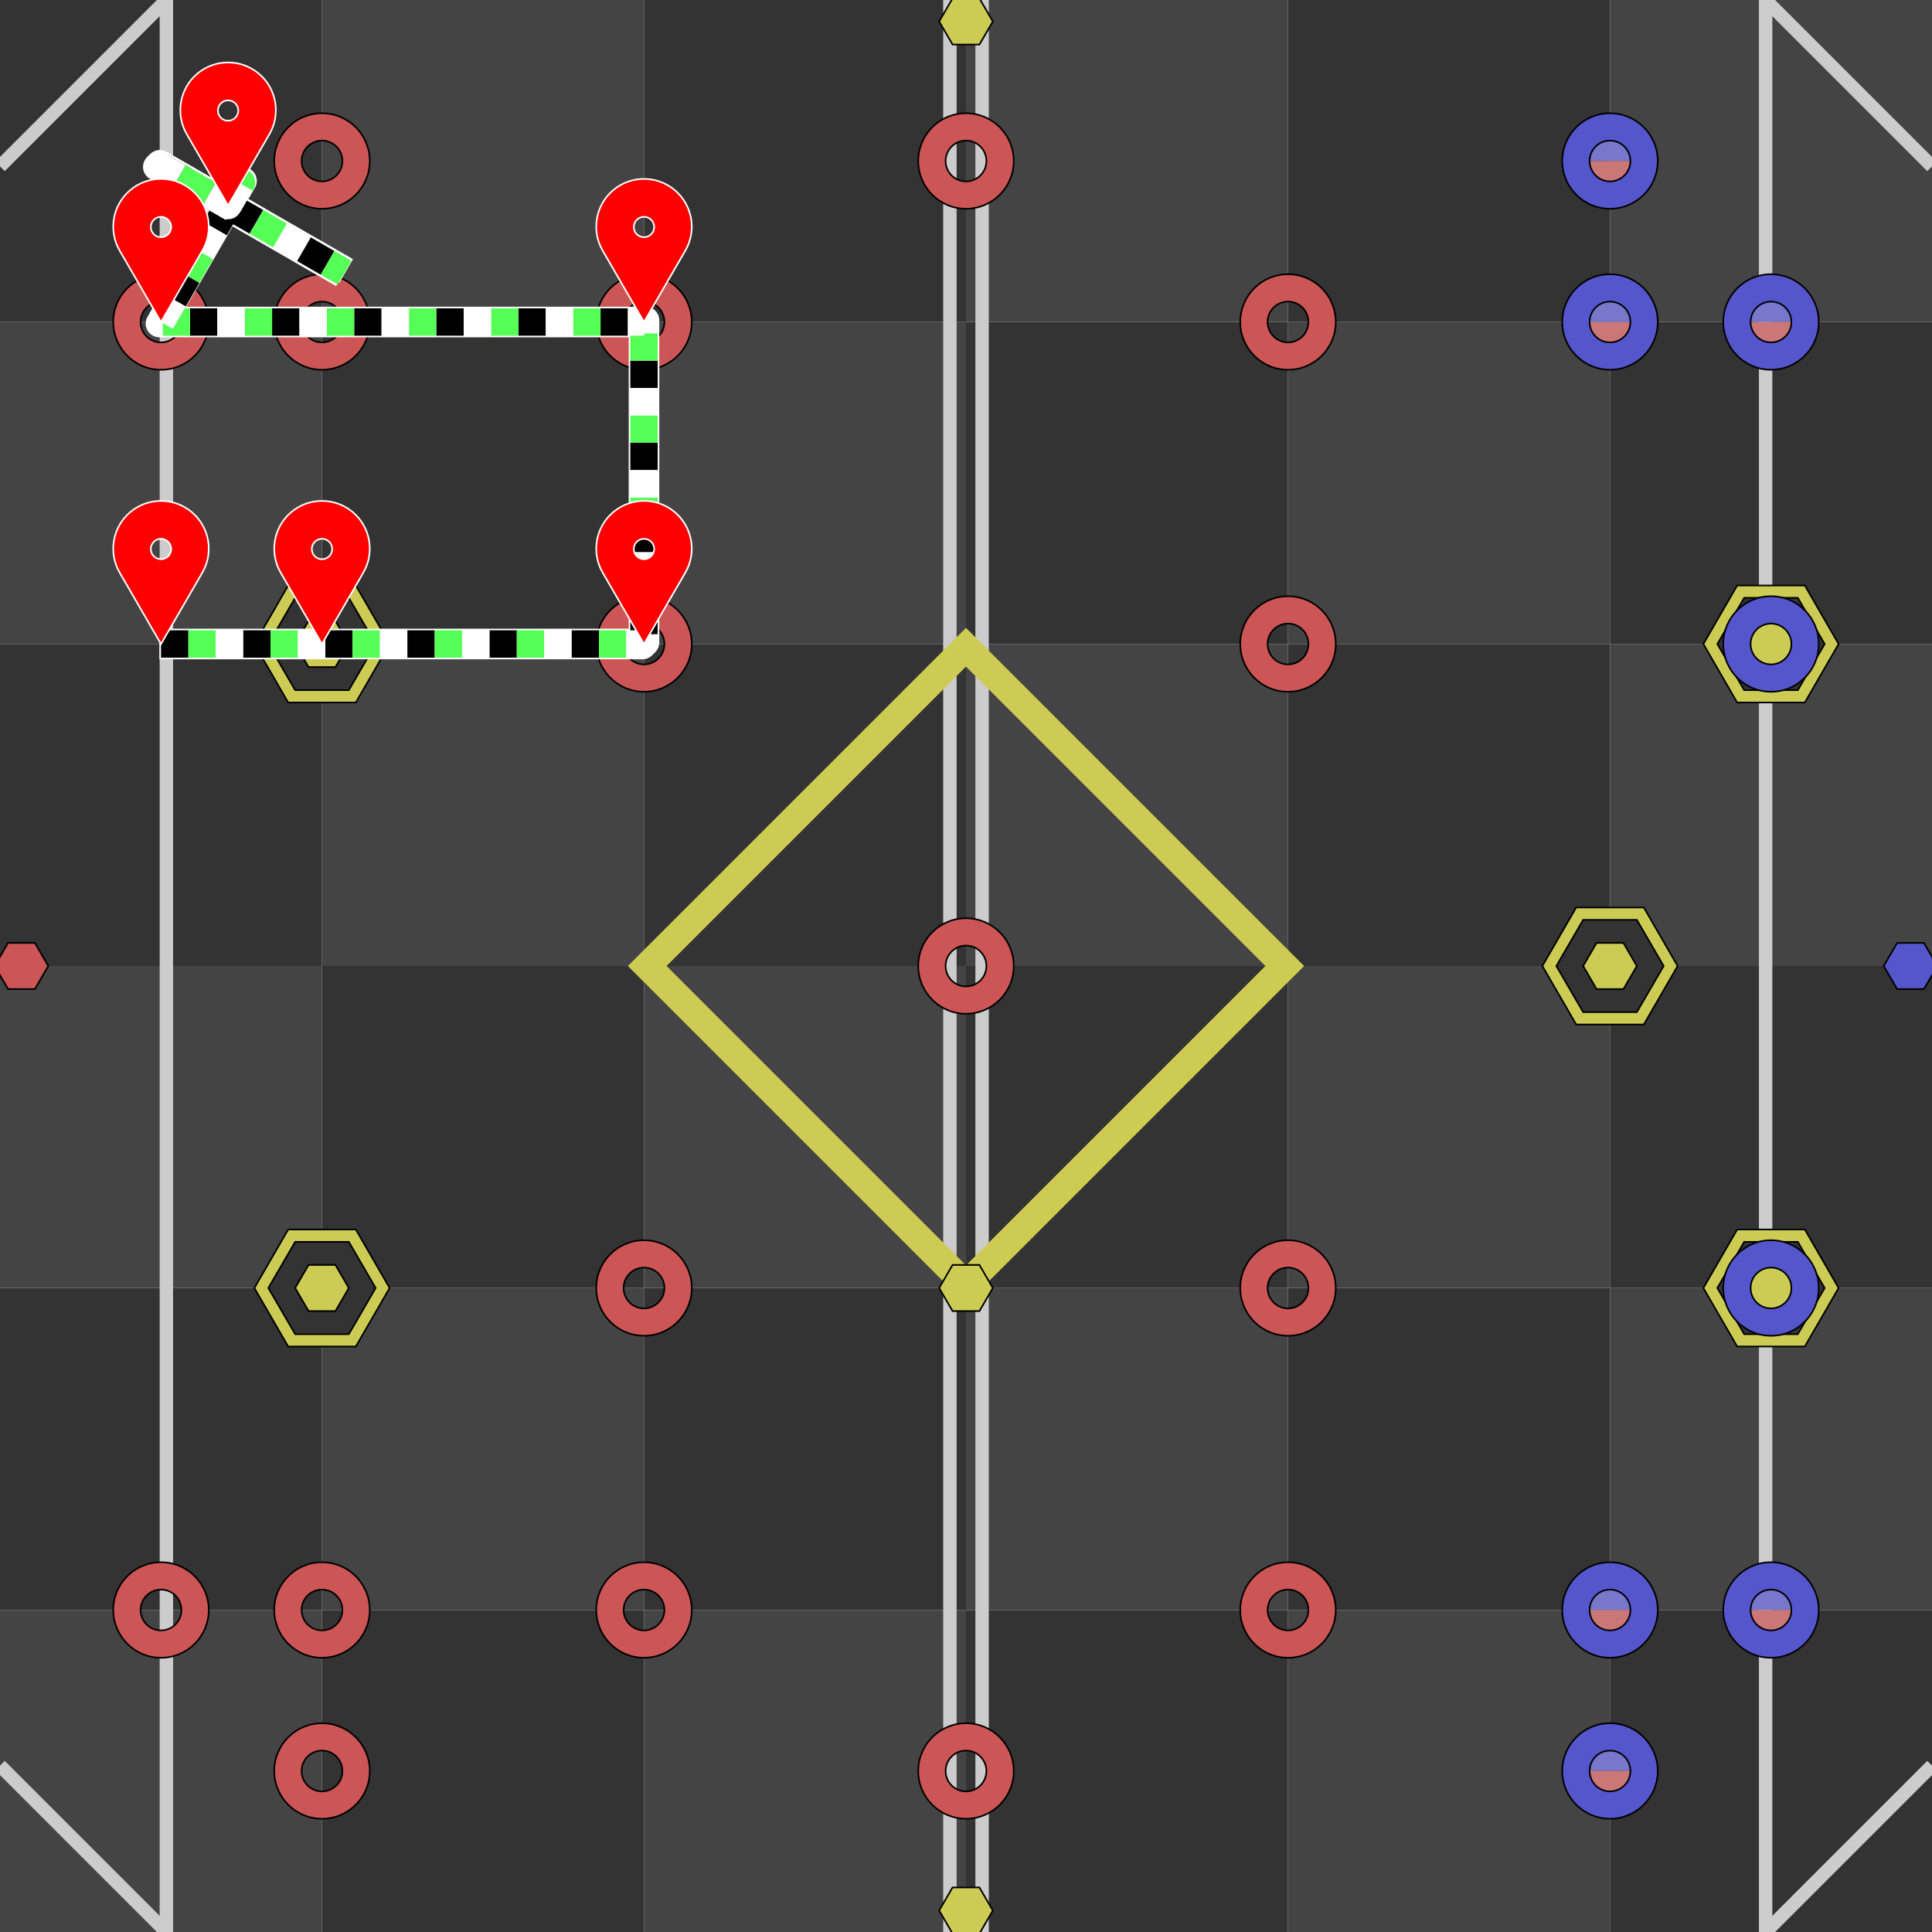
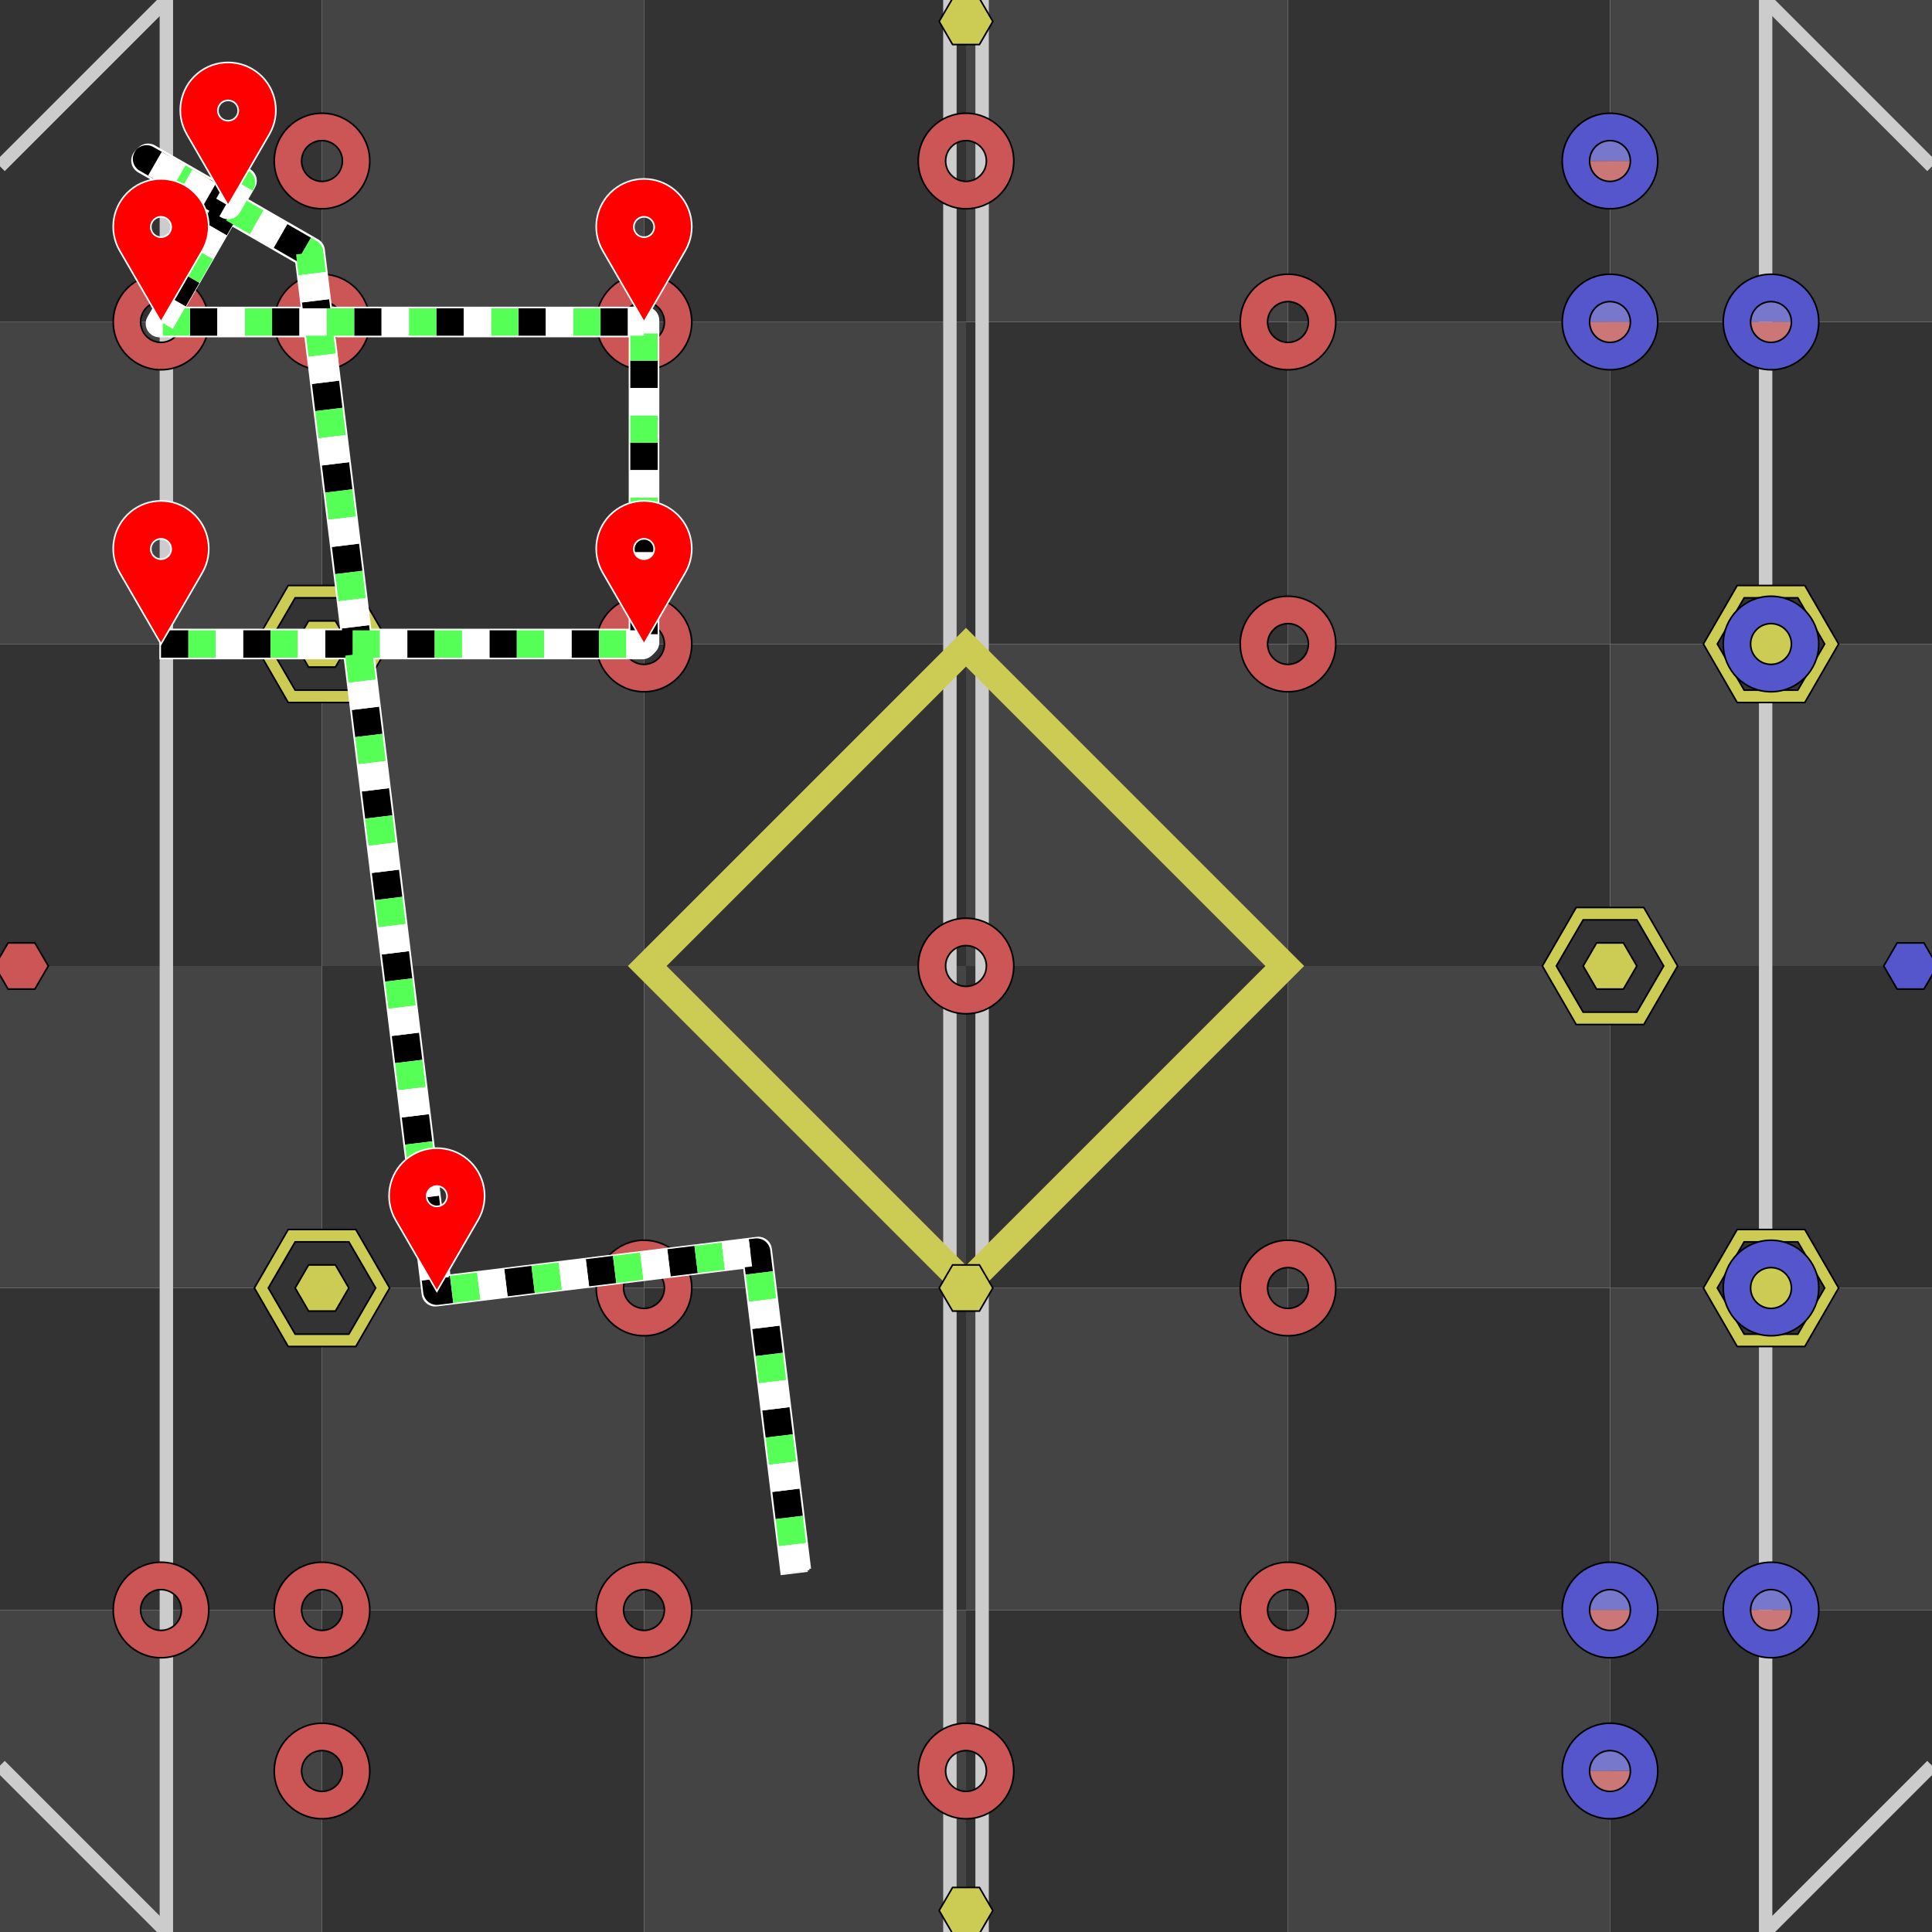
<svg xmlns="http://www.w3.org/2000/svg" version="1.1" width="600" height="600" viewBox="-1800 -1800 3600 3600">
  <g transform="scale(1, -1)">
    <rect x="-1800" y="-1800" width="600" height="600" fill="#444444" />
    <rect x="-1800" y="-1200" width="600" height="600" fill="#333333" />
    <rect x="-1800" y="-600" width="600" height="600" fill="#444444" />
    <rect x="-1800" y="0" width="600" height="600" fill="#333333" />
    <rect x="-1800" y="600" width="600" height="600" fill="#444444" />
    <rect x="-1800" y="1200" width="600" height="600" fill="#333333" />
    <rect x="-1200" y="-1800" width="600" height="600" fill="#333333" />
    <rect x="-1200" y="-1200" width="600" height="600" fill="#444444" />
    <rect x="-1200" y="-600" width="600" height="600" fill="#333333" />
    <rect x="-1200" y="0" width="600" height="600" fill="#444444" />
    <rect x="-1200" y="600" width="600" height="600" fill="#333333" />
    <rect x="-1200" y="1200" width="600" height="600" fill="#444444" />
    <rect x="-600" y="-1800" width="600" height="600" fill="#444444" />
    <rect x="-600" y="-1200" width="600" height="600" fill="#333333" />
    <rect x="-600" y="-600" width="600" height="600" fill="#444444" />
    <rect x="-600" y="0" width="600" height="600" fill="#333333" />
    <rect x="-600" y="600" width="600" height="600" fill="#444444" />
    <rect x="-600" y="1200" width="600" height="600" fill="#333333" />
    <rect x="0" y="-1800" width="600" height="600" fill="#333333" />
    <rect x="0" y="-1200" width="600" height="600" fill="#444444" />
    <rect x="0" y="-600" width="600" height="600" fill="#333333" />
    <rect x="0" y="0" width="600" height="600" fill="#444444" />
    <rect x="0" y="600" width="600" height="600" fill="#333333" />
    <rect x="0" y="1200" width="600" height="600" fill="#444444" />
    <rect x="600" y="-1800" width="600" height="600" fill="#444444" />
    <rect x="600" y="-1200" width="600" height="600" fill="#333333" />
    <rect x="600" y="-600" width="600" height="600" fill="#444444" />
    <rect x="600" y="0" width="600" height="600" fill="#333333" />
    <rect x="600" y="600" width="600" height="600" fill="#444444" />
    <rect x="600" y="1200" width="600" height="600" fill="#333333" />
    <rect x="1200" y="-1800" width="600" height="600" fill="#333333" />
    <rect x="1200" y="-1200" width="600" height="600" fill="#444444" />
    <rect x="1200" y="-600" width="600" height="600" fill="#333333" />
    <rect x="1200" y="0" width="600" height="600" fill="#444444" />
    <rect x="1200" y="600" width="600" height="600" fill="#333333" />
    <rect x="1200" y="1200" width="600" height="600" fill="#444444" />
    <line x1="-1490" y1="-1800" x2="-1490" y2="1800" stroke="#cccccc" stroke-width="25" />
    <line x1="-30" y1="-1800" x2="-30" y2="1800" stroke="#cccccc" stroke-width="25" />
    <line x1="30" y1="-1800" x2="30" y2="1800" stroke="#cccccc" stroke-width="25" />
    <line x1="1490" y1="-1800" x2="1490" y2="1800" stroke="#cccccc" stroke-width="25" />
    <line x1="-1800" y1="-1490" x2="-1490" y2="-1800" stroke="#cccccc" stroke-width="25" />
    <line x1="1800" y1="-1490" x2="1490" y2="-1800" stroke="#cccccc" stroke-width="25" />
    <line x1="-1800" y1="1490" x2="-1490" y2="1800" stroke="#cccccc" stroke-width="25" />
    <line x1="1800" y1="1490" x2="1490" y2="1800" stroke="#cccccc" stroke-width="25" />
    <rect x="-420" y="-420" width="840" height="840" transform="rotate(45)" stroke="#cccc55" fill="none" stroke-width="51" />
    <polygon points="-1710,0 -1735,43 -1785,43 -1810,0 -1785,-43 -1735,-43" fill="#cc5555" stroke="#000000" stroke-width="3" />
    <polygon points="1810,0 1785,43 1735,43 1710,0 1735,-43 1785,-43" fill="#5555cc" stroke="#000000" stroke-width="3" />
    <polygon points="50,1760 25,1803 -25,1803 -50,1760 -25,1717 25,1717" fill="#cccc55" stroke="#000000" stroke-width="3" />
    <polygon points="50,-600 25,-557 -25,-557 -50,-600 -25,-643 25,-643" fill="#cccc55" stroke="#000000" stroke-width="3" />
    <polygon points="50,-1760 25,-1717 -25,-1717 -50,-1760 -25,-1803 25,-1803" fill="#cccc55" stroke="#000000" stroke-width="3" />
    <polygon points="-1074,600 -1137,709 -1263,709 -1326,600 -1263,491 -1137,491" fill="#cccc55" stroke="#000000" stroke-width="3" />
    <polygon points="-1100,600 -1150,686 -1250,686 -1300,600 -1250,514 -1150,514" fill="#333333" stroke="#000000" stroke-width="3" />
    <polygon points="-1150,600 -1175,643 -1225,643 -1250,600 -1225,557 -1175,557" fill="#cccc55" stroke="#000000" stroke-width="3" />
    <polygon points="1626,600 1563,709 1437,709 1374,600 1437,491 1563,491" fill="#cccc55" stroke="#000000" stroke-width="3" />
    <polygon points="1600,600 1550,686 1450,686 1400,600 1450,514 1550,514" fill="#333333" stroke="#000000" stroke-width="3" />
    <polygon points="1550,600 1525,643 1475,643 1450,600 1475,557 1525,557" fill="#cccc55" stroke="#000000" stroke-width="3" />
    <polygon points="1326,0 1263,109 1137,109 1074,0 1137,-109 1263,-109" fill="#cccc55" stroke="#000000" stroke-width="3" />
    <polygon points="1300,0 1250,86 1150,86 1100,0 1150,-86 1250,-86" fill="#333333" stroke="#000000" stroke-width="3" />
    <polygon points="1250,0 1225,43 1175,43 1150,0 1175,-43 1225,-43" fill="#cccc55" stroke="#000000" stroke-width="3" />
    <polygon points="-1074,-600 -1137,-491 -1263,-491 -1326,-600 -1263,-709 -1137,-709" fill="#cccc55" stroke="#000000" stroke-width="3" />
    <polygon points="-1100,-600 -1150,-514 -1250,-514 -1300,-600 -1250,-686 -1150,-686" fill="#333333" stroke="#000000" stroke-width="3" />
    <polygon points="-1150,-600 -1175,-557 -1225,-557 -1250,-600 -1225,-643 -1175,-643" fill="#cccc55" stroke="#000000" stroke-width="3" />
    <polygon points="1626,-600 1563,-491 1437,-491 1374,-600 1437,-709 1563,-709" fill="#cccc55" stroke="#000000" stroke-width="3" />
    <polygon points="1600,-600 1550,-514 1450,-514 1400,-600 1450,-686 1550,-686" fill="#333333" stroke="#000000" stroke-width="3" />
    <polygon points="1550,-600 1525,-557 1475,-557 1450,-600 1475,-643 1525,-643" fill="#cccc55" stroke="#000000" stroke-width="3" />
    <path d="M 1111,1500 a 89,89 0 1,0 178,0" fill="#7777cc" />
    <path d="M 1111,1500 a 89,89 0 1,1 178,0" fill="#cc7777" />
    <path d="M 1111,1500 a 89 89 0 0 0 178 0 a 89 89 0 0 0 -178 0 z m 51 0 a 38 38 0 0 0 76 0 a 38 38 0 0 0 -76 0 z" fill="#5555cc" stroke="#000000" stroke-width="3" fill-rule="evenodd" />
    <path d="M 1111,1200 a 89,89 0 1,0 178,0" fill="#7777cc" />
    <path d="M 1111,1200 a 89,89 0 1,1 178,0" fill="#cc7777" />
    <path d="M 1111,1200 a 89 89 0 0 0 178 0 a 89 89 0 0 0 -178 0 z m 51 0 a 38 38 0 0 0 76 0 a 38 38 0 0 0 -76 0 z" fill="#5555cc" stroke="#000000" stroke-width="3" fill-rule="evenodd" />
    <path d="M 1411,1200 a 89,89 0 1,0 178,0" fill="#7777cc" />
    <path d="M 1411,1200 a 89,89 0 1,1 178,0" fill="#cc7777" />
    <path d="M 1411,1200 a 89 89 0 0 0 178 0 a 89 89 0 0 0 -178 0 z m 51 0 a 38 38 0 0 0 76 0 a 38 38 0 0 0 -76 0 z" fill="#5555cc" stroke="#000000" stroke-width="3" fill-rule="evenodd" />
    <path d="M 1111,-1200 a 89,89 0 1,0 178,0" fill="#7777cc" />
    <path d="M 1111,-1200 a 89,89 0 1,1 178,0" fill="#cc7777" />
    <path d="M 1111,-1200 a 89 89 0 0 0 178 0 a 89 89 0 0 0 -178 0 z m 51 0 a 38 38 0 0 0 76 0 a 38 38 0 0 0 -76 0 z" fill="#5555cc" stroke="#000000" stroke-width="3" fill-rule="evenodd" />
    <path d="M 1411,-1200 a 89,89 0 1,0 178,0" fill="#7777cc" />
    <path d="M 1411,-1200 a 89,89 0 1,1 178,0" fill="#cc7777" />
    <path d="M 1411,-1200 a 89 89 0 0 0 178 0 a 89 89 0 0 0 -178 0 z m 51 0 a 38 38 0 0 0 76 0 a 38 38 0 0 0 -76 0 z" fill="#5555cc" stroke="#000000" stroke-width="3" fill-rule="evenodd" />
    <path d="M 1111,-1500 a 89,89 0 1,0 178,0" fill="#7777cc" />
    <path d="M 1111,-1500 a 89,89 0 1,1 178,0" fill="#cc7777" />
    <path d="M 1111,-1500 a 89 89 0 0 0 178 0 a 89 89 0 0 0 -178 0 z m 51 0 a 38 38 0 0 0 76 0 a 38 38 0 0 0 -76 0 z" fill="#5555cc" stroke="#000000" stroke-width="3" fill-rule="evenodd" />
    <path d="M -1289,1500 a 89 89 0 0 0 178 0 a 89 89 0 0 0 -178 0 z m 51 0 a 38 38 0 0 0 76 0 a 38 38 0 0 0 -76 0 z" fill="#cc5555" stroke="#000000" stroke-width="3" fill-rule="evenodd" />
    <path d="M -89,1500 a 89 89 0 0 0 178 0 a 89 89 0 0 0 -178 0 z m 51 0 a 38 38 0 0 0 76 0 a 38 38 0 0 0 -76 0 z" fill="#cc5555" stroke="#000000" stroke-width="3" fill-rule="evenodd" />
    <path d="M -1589,1200 a 89 89 0 0 0 178 0 a 89 89 0 0 0 -178 0 z m 51 0 a 38 38 0 0 0 76 0 a 38 38 0 0 0 -76 0 z" fill="#cc5555" stroke="#000000" stroke-width="3" fill-rule="evenodd" />
    <path d="M -1289,1200 a 89 89 0 0 0 178 0 a 89 89 0 0 0 -178 0 z m 51 0 a 38 38 0 0 0 76 0 a 38 38 0 0 0 -76 0 z" fill="#cc5555" stroke="#000000" stroke-width="3" fill-rule="evenodd" />
    <path d="M -689,1200 a 89 89 0 0 0 178 0 a 89 89 0 0 0 -178 0 z m 51 0 a 38 38 0 0 0 76 0 a 38 38 0 0 0 -76 0 z" fill="#cc5555" stroke="#000000" stroke-width="3" fill-rule="evenodd" />
    <path d="M 511,1200 a 89 89 0 0 0 178 0 a 89 89 0 0 0 -178 0 z m 51 0 a 38 38 0 0 0 76 0 a 38 38 0 0 0 -76 0 z" fill="#cc5555" stroke="#000000" stroke-width="3" fill-rule="evenodd" />
    <path d="M -689,600 a 89 89 0 0 0 178 0 a 89 89 0 0 0 -178 0 z m 51 0 a 38 38 0 0 0 76 0 a 38 38 0 0 0 -76 0 z" fill="#cc5555" stroke="#000000" stroke-width="3" fill-rule="evenodd" />
    <path d="M 511,600 a 89 89 0 0 0 178 0 a 89 89 0 0 0 -178 0 z m 51 0 a 38 38 0 0 0 76 0 a 38 38 0 0 0 -76 0 z" fill="#cc5555" stroke="#000000" stroke-width="3" fill-rule="evenodd" />
    <path d="M -89,0 a 89 89 0 0 0 178 0 a 89 89 0 0 0 -178 0 z m 51 0 a 38 38 0 0 0 76 0 a 38 38 0 0 0 -76 0 z" fill="#cc5555" stroke="#000000" stroke-width="3" fill-rule="evenodd" />
    <path d="M -689,-600 a 89 89 0 0 0 178 0 a 89 89 0 0 0 -178 0 z m 51 0 a 38 38 0 0 0 76 0 a 38 38 0 0 0 -76 0 z" fill="#cc5555" stroke="#000000" stroke-width="3" fill-rule="evenodd" />
    <path d="M 511,-600 a 89 89 0 0 0 178 0 a 89 89 0 0 0 -178 0 z m 51 0 a 38 38 0 0 0 76 0 a 38 38 0 0 0 -76 0 z" fill="#cc5555" stroke="#000000" stroke-width="3" fill-rule="evenodd" />
    <path d="M -1589,-1200 a 89 89 0 0 0 178 0 a 89 89 0 0 0 -178 0 z m 51 0 a 38 38 0 0 0 76 0 a 38 38 0 0 0 -76 0 z" fill="#cc5555" stroke="#000000" stroke-width="3" fill-rule="evenodd" />
    <path d="M -1289,-1200 a 89 89 0 0 0 178 0 a 89 89 0 0 0 -178 0 z m 51 0 a 38 38 0 0 0 76 0 a 38 38 0 0 0 -76 0 z" fill="#cc5555" stroke="#000000" stroke-width="3" fill-rule="evenodd" />
    <path d="M -689,-1200 a 89 89 0 0 0 178 0 a 89 89 0 0 0 -178 0 z m 51 0 a 38 38 0 0 0 76 0 a 38 38 0 0 0 -76 0 z" fill="#cc5555" stroke="#000000" stroke-width="3" fill-rule="evenodd" />
    <path d="M 511,-1200 a 89 89 0 0 0 178 0 a 89 89 0 0 0 -178 0 z m 51 0 a 38 38 0 0 0 76 0 a 38 38 0 0 0 -76 0 z" fill="#cc5555" stroke="#000000" stroke-width="3" fill-rule="evenodd" />
    <path d="M -1289,-1500 a 89 89 0 0 0 178 0 a 89 89 0 0 0 -178 0 z m 51 0 a 38 38 0 0 0 76 0 a 38 38 0 0 0 -76 0 z" fill="#cc5555" stroke="#000000" stroke-width="3" fill-rule="evenodd" />
    <path d="M -89,-1500 a 89 89 0 0 0 178 0 a 89 89 0 0 0 -178 0 z m 51 0 a 38 38 0 0 0 76 0 a 38 38 0 0 0 -76 0 z" fill="#cc5555" stroke="#000000" stroke-width="3" fill-rule="evenodd" />
    <path d="M 1411,600 a 89 89 0 0 0 178 0 a 89 89 0 0 0 -178 0 z m 51 0 a 38 38 0 0 0 76 0 a 38 38 0 0 0 -76 0 z" fill="#5555cc" stroke="#000000" stroke-width="3" fill-rule="evenodd" />
    <path d="M 1411,-600 a 89 89 0 0 0 178 0 a 89 89 0 0 0 -178 0 z m 51 0 a 38 38 0 0 0 76 0 a 38 38 0 0 0 -76 0 z" fill="#5555cc" stroke="#000000" stroke-width="3" fill-rule="evenodd" />
-     <polyline points="-1497,603 -1197,603 -597,603 -597,1203 -1497,1203 -1347,1463 -1372,1420 -1502,1495 -1155,1295" fill="none" stroke="#ffffff" stroke-width="51" stroke-linejoin="round" />
-     <polyline points="-1503,597 -1203,597 -603,597 -603,1197 -1503,1197 -1353,1457 -1378,1414 -1508,1489 -1161,1289" fill="none" stroke="#ffffff" stroke-width="51" stroke-linejoin="round" />
-     <polyline points="-1500,600 -1200,600 -600,600 -600,1200 -1500,1200 -1350,1460 -1375,1417 -1505,1492 -1158,1292" fill="none" stroke="#000000" stroke-width="51" stroke-dasharray="51,102" stroke-linejoin="round" />
-     <polyline points="-1500,600 -1200,600 -600,600 -600,1200 -1500,1200 -1350,1460 -1375,1417 -1505,1492 -1158,1292" fill="none" stroke="#55ff55" stroke-width="51" stroke-dasharray="51,102" stroke-dashoffset="102" stroke-linejoin="round" />
-     <polyline points="-1500,600 -1200,600 -600,600 -600,1200 -1500,1200 -1350,1460 -1375,1417 -1505,1492 -1158,1292" fill="none" stroke="#ffffff" stroke-width="51" stroke-dasharray="51,102" stroke-dashoffset="51" stroke-linejoin="round" />
+     <polyline points="-1497,603 -1197,603 -597,603 -597,1203 -1497,1203 -1347,1463 -1372,1420 -1524,1507 -1220,1332 -983,-603 -387,-530 -314,-1126" fill="none" stroke="#ffffff" stroke-width="51" stroke-linejoin="round" />
+     <polyline points="-1503,597 -1203,597 -603,597 -603,1197 -1503,1197 -1353,1457 -1378,1414 -1530,1501 -1226,1326 -989,-609 -393,-536 -320,-1132" fill="none" stroke="#ffffff" stroke-width="51" stroke-linejoin="round" />
+     <polyline points="-1500,600 -1200,600 -600,600 -600,1200 -1500,1200 -1350,1460 -1375,1417 -1527,1504 -1223,1329 -986,-606 -390,-533 -317,-1129" fill="none" stroke="#000000" stroke-width="51" stroke-dasharray="51,102" stroke-linejoin="round" />
+     <polyline points="-1500,600 -1200,600 -600,600 -600,1200 -1500,1200 -1350,1460 -1375,1417 -1527,1504 -1223,1329 -986,-606 -390,-533 -317,-1129" fill="none" stroke="#55ff55" stroke-width="51" stroke-dasharray="51,102" stroke-dashoffset="102" stroke-linejoin="round" />
+     <polyline points="-1500,600 -1200,600 -600,600 -600,1200 -1500,1200 -1350,1460 -1375,1417 -1527,1504 -1223,1329 -986,-606 -390,-533 -317,-1129" fill="none" stroke="#ffffff" stroke-width="51" stroke-dasharray="51,102" stroke-dashoffset="51" stroke-linejoin="round" />
    <path d="M -1500,600 l -77 133 a 89 89 0 1 0 154 0 z m -19 177 a 19 19 0 0 0 38 0 a 19 19 0 0 0 -38 0 z" fill="#ff0000" stroke="#ffffff" stroke-width="3" fill-rule="evenodd" />
-     <path d="M -1200,600 l -77 133 a 89 89 0 1 0 154 0 z m -19 177 a 19 19 0 0 0 38 0 a 19 19 0 0 0 -38 0 z" fill="#ff0000" stroke="#ffffff" stroke-width="3" fill-rule="evenodd" />
    <path d="M -600,600 l -77 133 a 89 89 0 1 0 154 0 z m -19 177 a 19 19 0 0 0 38 0 a 19 19 0 0 0 -38 0 z" fill="#ff0000" stroke="#ffffff" stroke-width="3" fill-rule="evenodd" />
    <path d="M -600,1200 l -77 133 a 89 89 0 1 0 154 0 z m -19 177 a 19 19 0 0 0 38 0 a 19 19 0 0 0 -38 0 z" fill="#ff0000" stroke="#ffffff" stroke-width="3" fill-rule="evenodd" />
    <path d="M -1500,1200 l -77 133 a 89 89 0 1 0 154 0 z m -19 177 a 19 19 0 0 0 38 0 a 19 19 0 0 0 -38 0 z" fill="#ff0000" stroke="#ffffff" stroke-width="3" fill-rule="evenodd" />
    <path d="M -1375,1417 l -77 133 a 89 89 0 1 0 154 0 z m -19 177 a 19 19 0 0 0 38 0 a 19 19 0 0 0 -38 0 z" fill="#ff0000" stroke="#ffffff" stroke-width="3" fill-rule="evenodd" />
+     <path d="M -986,-606 l -77 133 a 89 89 0 1 0 154 0 z m -19 177 a 19 19 0 0 0 38 0 a 19 19 0 0 0 -38 0 z" fill="#ff0000" stroke="#ffffff" stroke-width="3" fill-rule="evenodd" />
  </g>
</svg>
